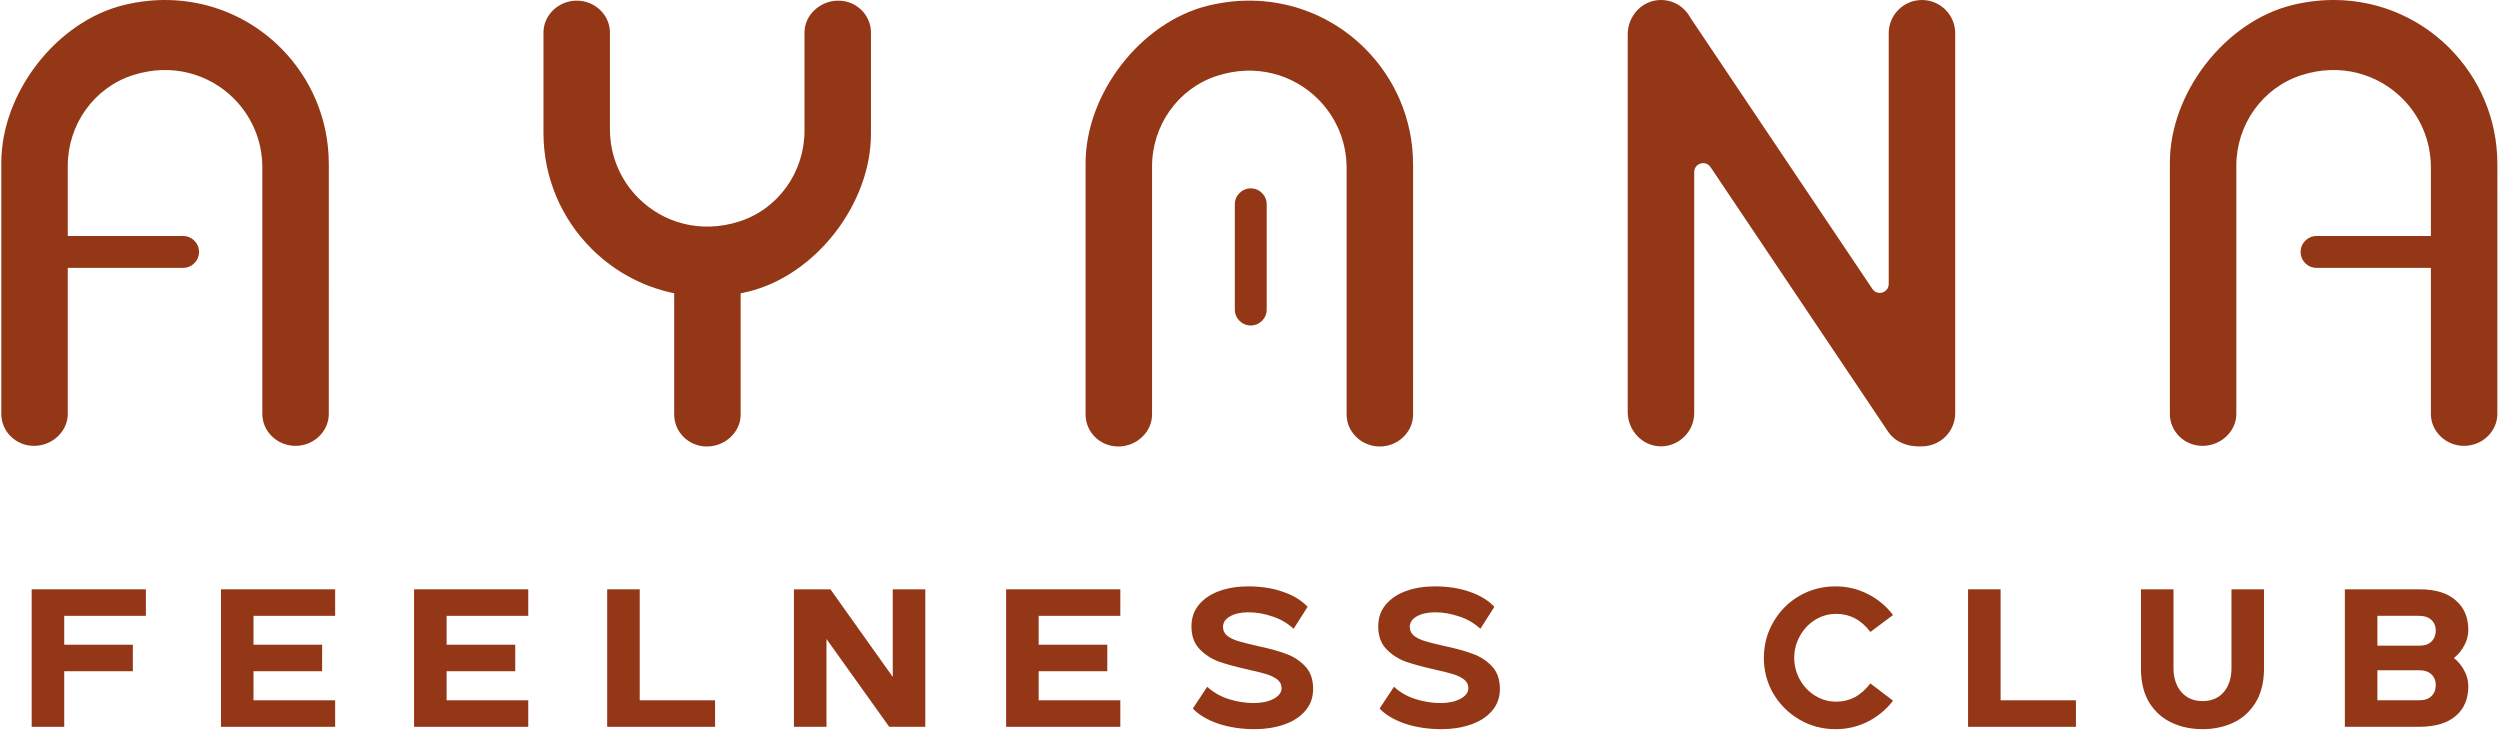
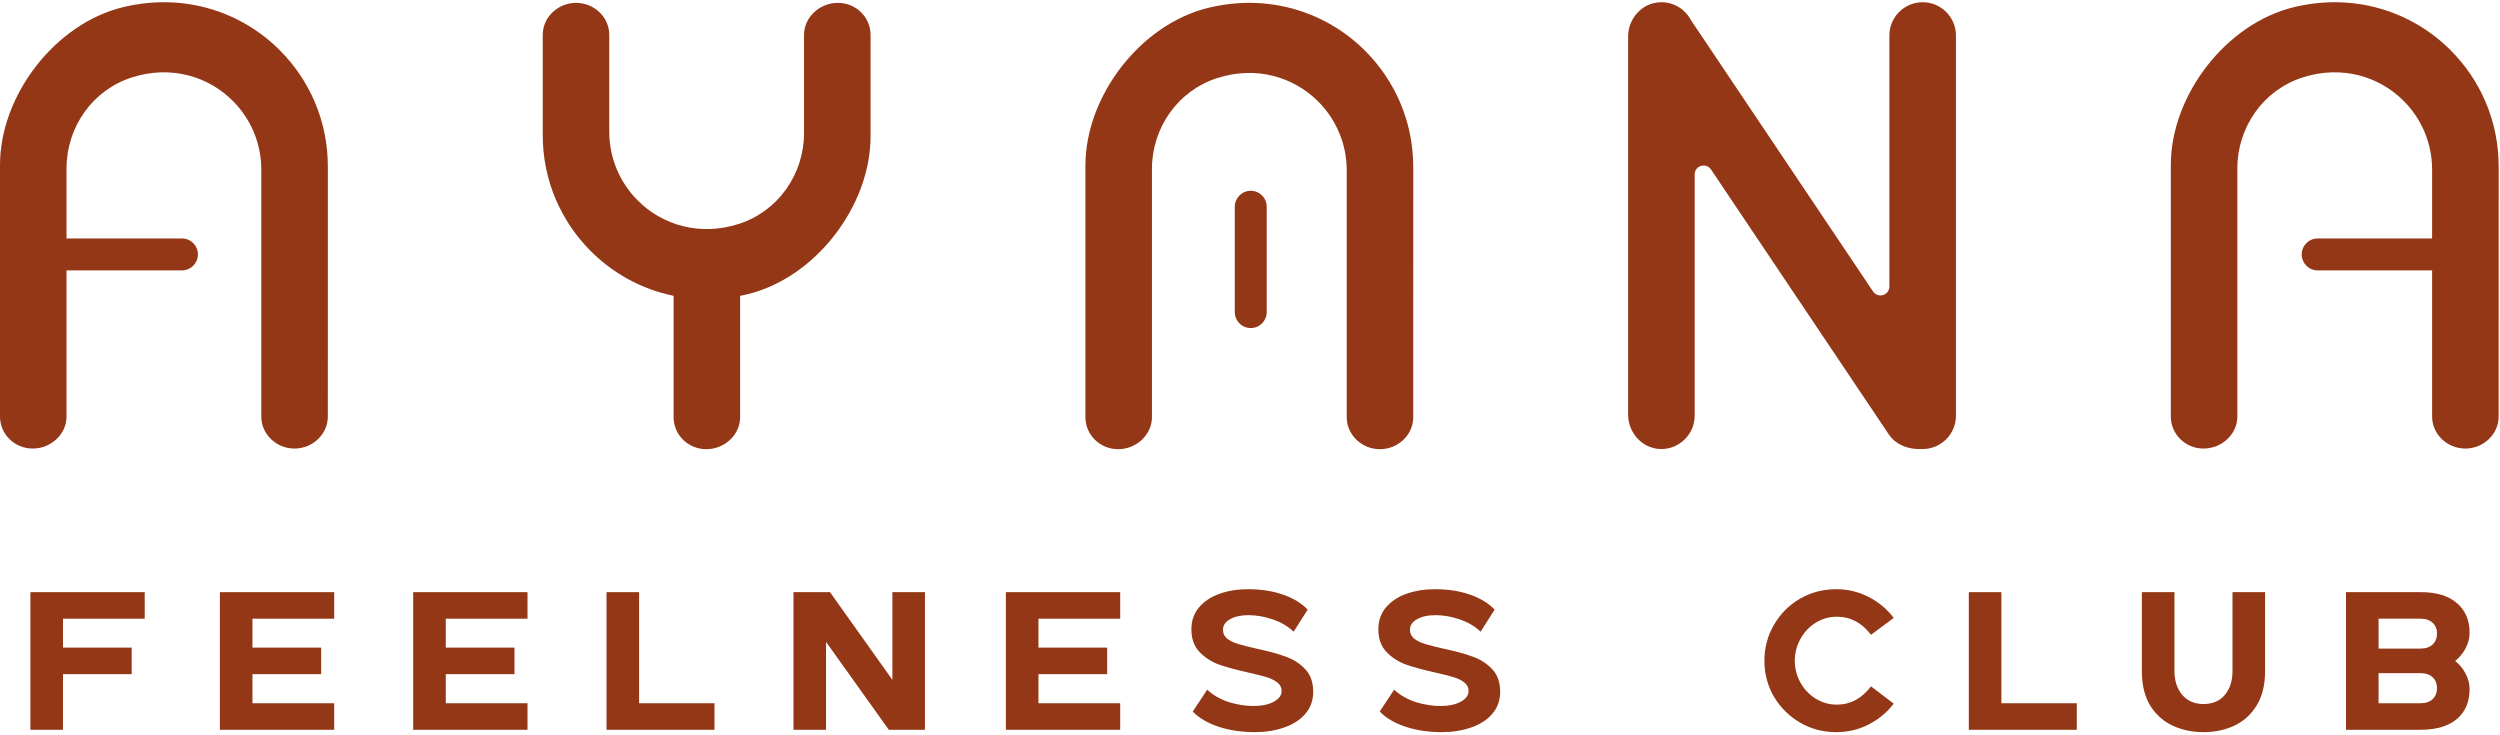
- <svg xmlns="http://www.w3.org/2000/svg" width="240" height="70" viewBox="0 0 822 240" fill="none">
+ <svg xmlns="http://www.w3.org/2000/svg" width="160" height="47" viewBox="0 0 822 240" fill="none">
  <path d="M10 193.97H47.584V202.697H20.71V212.201H43.3V220.928H20.71V239.224H10V193.97Z" fill="#943716" />
  <path d="M72.296 193.97H109.88V202.697H83.006V212.201H105.595V220.928H83.006V230.497H109.88V239.224H72.296V193.97Z" fill="#943716" />
  <path d="M135.859 193.97H173.443V202.697H146.569V212.201H169.159V220.928H146.569V230.497H173.443V239.224H135.859V193.97Z" fill="#943716" />
  <path d="M199.422 193.97H210.133V230.497H234.929V239.224H199.422V193.97Z" fill="#943716" />
  <path d="M260.893 193.97H272.902L293.414 222.803V193.97H304.125V239.224H292.246L271.604 210.326V239.224H260.893V193.97Z" fill="#943716" />
  <path d="M330.732 193.97H368.317V202.697H341.443V212.201H364.032V220.928H341.443V230.497H368.317V239.224H330.732V193.97Z" fill="#943716" />
  <path d="M412.567 240C408.196 240 404.193 239.397 400.558 238.19C396.923 236.94 394.131 235.281 392.184 233.212L396.923 226.036C398.87 227.846 401.229 229.204 403.998 230.109C406.811 230.971 409.537 231.402 412.177 231.402C414.817 231.402 417.002 230.949 418.733 230.044C420.507 229.096 421.395 227.911 421.395 226.488C421.395 225.325 420.919 224.376 419.967 223.644C419.014 222.911 417.824 222.329 416.396 221.898C414.968 221.467 412.913 220.95 410.23 220.347C406.378 219.485 403.219 218.623 400.752 217.761C398.286 216.856 396.165 215.476 394.391 213.623C392.617 211.77 391.73 209.292 391.73 206.188C391.73 203.344 392.574 200.93 394.261 198.948C395.949 196.965 398.199 195.478 401.012 194.487C403.825 193.496 406.941 193 410.359 193C414.687 193 418.538 193.603 421.914 194.81C425.289 195.974 427.972 197.612 429.963 199.724L425.354 206.964C423.364 205.111 421.027 203.753 418.344 202.891C415.704 201.986 413.086 201.534 410.489 201.534C407.979 201.534 405.945 201.986 404.388 202.891C402.873 203.753 402.116 204.917 402.116 206.382C402.116 207.546 402.592 208.516 403.544 209.292C404.539 210.024 405.751 210.606 407.179 211.037C408.607 211.468 410.662 211.985 413.345 212.589C417.197 213.408 420.334 214.27 422.758 215.175C425.224 216.037 427.345 217.394 429.119 219.248C430.893 221.101 431.781 223.601 431.781 226.747C431.781 229.591 430.893 232.027 429.119 234.052C427.388 236.035 425.051 237.522 422.109 238.513C419.209 239.504 416.029 240 412.567 240Z" fill="#943716" />
  <path d="M474.038 240C469.667 240 465.664 239.397 462.029 238.19C458.394 236.94 455.603 235.281 453.655 233.212L458.394 226.036C460.341 227.846 462.7 229.204 465.469 230.109C468.282 230.971 471.009 231.402 473.648 231.402C476.288 231.402 478.474 230.949 480.205 230.044C481.979 229.096 482.866 227.911 482.866 226.488C482.866 225.325 482.39 224.376 481.438 223.644C480.486 222.911 479.296 222.329 477.868 221.898C476.44 221.467 474.384 220.95 471.701 220.347C467.85 219.485 464.69 218.623 462.224 217.761C459.757 216.856 457.637 215.476 455.862 213.623C454.088 211.77 453.201 209.292 453.201 206.188C453.201 203.344 454.045 200.93 455.733 198.948C457.42 196.965 459.671 195.478 462.483 194.487C465.296 193.496 468.412 193 471.831 193C476.158 193 480.01 193.603 483.385 194.81C486.761 195.974 489.444 197.612 491.434 199.724L486.826 206.964C484.835 205.111 482.498 203.753 479.815 202.891C477.175 201.986 474.557 201.534 471.961 201.534C469.451 201.534 467.417 201.986 465.859 202.891C464.344 203.753 463.587 204.917 463.587 206.382C463.587 207.546 464.063 208.516 465.015 209.292C466.01 210.024 467.222 210.606 468.65 211.037C470.078 211.468 472.134 211.985 474.817 212.589C478.668 213.408 481.806 214.27 484.229 215.175C486.696 216.037 488.816 217.394 490.59 219.248C492.365 221.101 493.252 223.601 493.252 226.747C493.252 229.591 492.365 232.027 490.59 234.052C488.859 236.035 486.523 237.522 483.58 238.513C480.681 239.504 477.5 240 474.038 240Z" fill="#943716" />
  <path d="M603.763 240C599.392 240 595.41 238.944 591.819 236.832C588.227 234.72 585.371 231.876 583.25 228.298C581.173 224.721 580.134 220.799 580.134 216.532C580.134 212.265 581.173 208.343 583.25 204.766C585.327 201.146 588.162 198.28 591.754 196.168C595.389 194.056 599.392 193 603.763 193C607.527 193 611.054 193.84 614.343 195.521C617.675 197.202 620.445 199.508 622.652 202.439L615.187 207.999C612.201 204.033 608.458 202.051 603.957 202.051C601.404 202.051 599.067 202.719 596.947 204.055C594.826 205.391 593.16 207.18 591.948 209.421C590.737 211.619 590.131 213.989 590.131 216.532C590.131 219.032 590.737 221.403 591.948 223.644C593.16 225.842 594.826 227.609 596.947 228.945C599.067 230.281 601.404 230.949 603.957 230.949C608.415 230.949 612.158 228.945 615.187 224.937L622.652 230.626C620.445 233.514 617.697 235.798 614.408 237.479C611.119 239.16 607.571 240 603.763 240Z" fill="#943716" />
  <path d="M647.344 193.97H658.055V230.497H682.851V239.224H647.344V193.97Z" fill="#943716" />
  <path d="M724.504 240C720.869 240 717.537 239.31 714.508 237.931C711.479 236.552 709.012 234.397 707.108 231.466C705.247 228.492 704.295 224.764 704.252 220.282V193.97H714.962V219.894C714.962 223.083 715.806 225.691 717.494 227.717C719.225 229.742 721.562 230.755 724.504 230.755C727.49 230.755 729.827 229.764 731.515 227.781C733.203 225.756 734.046 223.127 734.046 219.894V193.97H744.757V220.282C744.714 224.764 743.74 228.492 741.836 231.466C739.975 234.397 737.53 236.552 734.501 237.931C731.472 239.31 728.139 240 724.504 240Z" fill="#943716" />
  <path d="M771.365 193.97H795.967C801.16 193.97 805.119 195.177 807.846 197.59C810.615 199.961 812 203.193 812 207.287C812 209.098 811.567 210.8 810.702 212.395C809.88 213.989 808.733 215.39 807.261 216.597C808.733 217.761 809.88 219.161 810.702 220.799C811.567 222.394 812 224.075 812 225.842C812 229.979 810.637 233.233 807.911 235.604C805.184 237.974 801.225 239.181 796.032 239.224H771.365V193.97ZM795.837 212.524C797.568 212.524 798.909 212.072 799.861 211.166C800.813 210.218 801.289 209.011 801.289 207.546C801.289 206.124 800.813 204.96 799.861 204.055C798.909 203.15 797.568 202.697 795.837 202.697H782.075V212.524H795.837ZM795.837 230.497C797.568 230.497 798.909 230.044 799.861 229.139C800.813 228.191 801.289 226.984 801.289 225.519C801.289 224.053 800.813 222.868 799.861 221.963C798.909 221.058 797.568 220.605 795.837 220.605H782.075V230.497H795.837Z" fill="#943716" />
  <rect x="756.802" y="77.675" width="48.284" height="10.497" rx="5.248" fill="#943716" />
  <path d="M790.3 32.427C796.099 38.216 799.681 46.223 799.681 55.065V136.256C799.681 141.986 804.574 146.752 810.598 146.752C816.622 146.752 821.556 141.986 821.556 136.256L821.566 53.905L821.556 53.895C821.556 39.01 815.513 25.538 805.765 15.791C793.149 3.164 774.305 -3.215 754.251 1.618C731.928 7 713.766 30.585 713.766 53.549L713.767 136.256C713.767 141.986 718.502 146.752 724.526 146.752C730.55 146.752 735.642 141.986 735.642 136.256L735.642 54.597C735.642 41.085 744.168 28.896 757.059 24.745C769.951 20.594 782.252 24.379 790.3 32.427Z" fill="#943716" />
  <path d="M632.177 0C626.131 0 621.229 4.902 621.229 10.937V93.461C621.229 96.369 617.471 97.513 615.855 95.099L555.919 5.794C553.988 2.162 550.062 -0.252 545.591 0.021C539.754 0.367 535.325 5.448 535.325 11.294V135.605C535.325 141.63 540.038 146.794 546.063 146.91C552.088 147.025 557.21 142.082 557.21 135.973V56.639C557.21 53.732 560.968 52.588 562.584 55.002L621.019 142.071C623.37 145.577 627.432 146.973 631.305 146.931C631.589 146.931 631.883 146.91 632.166 146.91C638.212 146.91 643.114 142.008 643.114 135.973V10.937C643.114 4.891 638.212 0 632.166 0H632.177Z" fill="#943716" />
  <path d="M433.417 32.634C439.216 38.423 442.798 46.431 442.798 55.273V136.463C442.798 142.193 447.691 146.96 453.715 146.96C459.739 146.96 464.673 142.193 464.673 136.463L464.683 54.112L464.673 54.102C464.673 39.217 458.629 25.746 448.882 15.998C436.266 3.372 417.422 -3.008 397.368 1.825C375.045 7.208 356.883 30.792 356.883 53.757L356.884 136.463C356.884 142.193 361.619 146.96 367.643 146.96C373.667 146.96 378.759 142.193 378.759 136.463L378.759 54.804C378.759 41.293 387.285 29.103 400.176 24.952C413.067 20.801 425.369 24.586 433.417 32.634Z" fill="#943716" />
  <rect x="416.497" y="62" width="45.135" height="10.497" rx="5.248" transform="rotate(90 416.497 62)" fill="#943716" />
  <path d="M209.708 65.204C203.909 59.414 200.327 51.407 200.327 42.565L200.327 10.709C200.327 4.979 195.434 0.212 189.41 0.212C183.386 0.212 178.452 4.979 178.452 10.709L178.452 43.735C178.452 58.621 184.496 72.092 194.243 81.839C206.859 94.466 225.703 100.845 245.757 96.013C268.08 90.63 286.242 67.045 286.242 44.081L286.241 10.709C286.241 4.979 281.506 0.212 275.482 0.212C269.458 0.212 264.366 4.979 264.366 10.709L264.366 43.033C264.366 56.545 255.84 68.734 242.949 72.886C230.057 77.037 217.756 73.252 209.708 65.204Z" fill="#943716" />
  <path d="M232.237 146.962C226.212 146.962 221.478 142.196 221.478 136.466V94.177L243.352 94.178V115.322V136.466C243.352 142.196 238.261 146.962 232.237 146.962Z" fill="#943716" />
  <path d="M76.533 32.427C82.333 38.216 85.914 46.223 85.914 55.065V136.256C85.914 141.986 90.808 146.752 96.832 146.752C102.856 146.752 107.79 141.986 107.79 136.256L107.8 53.905L107.79 53.895C107.79 39.01 101.746 25.538 91.999 15.791C79.382 3.164 60.539 -3.215 40.485 1.618C18.162 7 0 30.585 0 53.549L0.001 136.256C0.001 141.986 4.736 146.752 10.76 146.752C16.784 146.752 21.875 141.986 21.875 136.256L21.875 54.597C21.875 41.085 30.402 28.896 43.293 24.745C56.184 20.594 68.485 24.379 76.533 32.427Z" fill="#943716" />
  <rect x="16.794" y="77.675" width="48.284" height="10.497" rx="5.248" fill="#943716" />
</svg>
